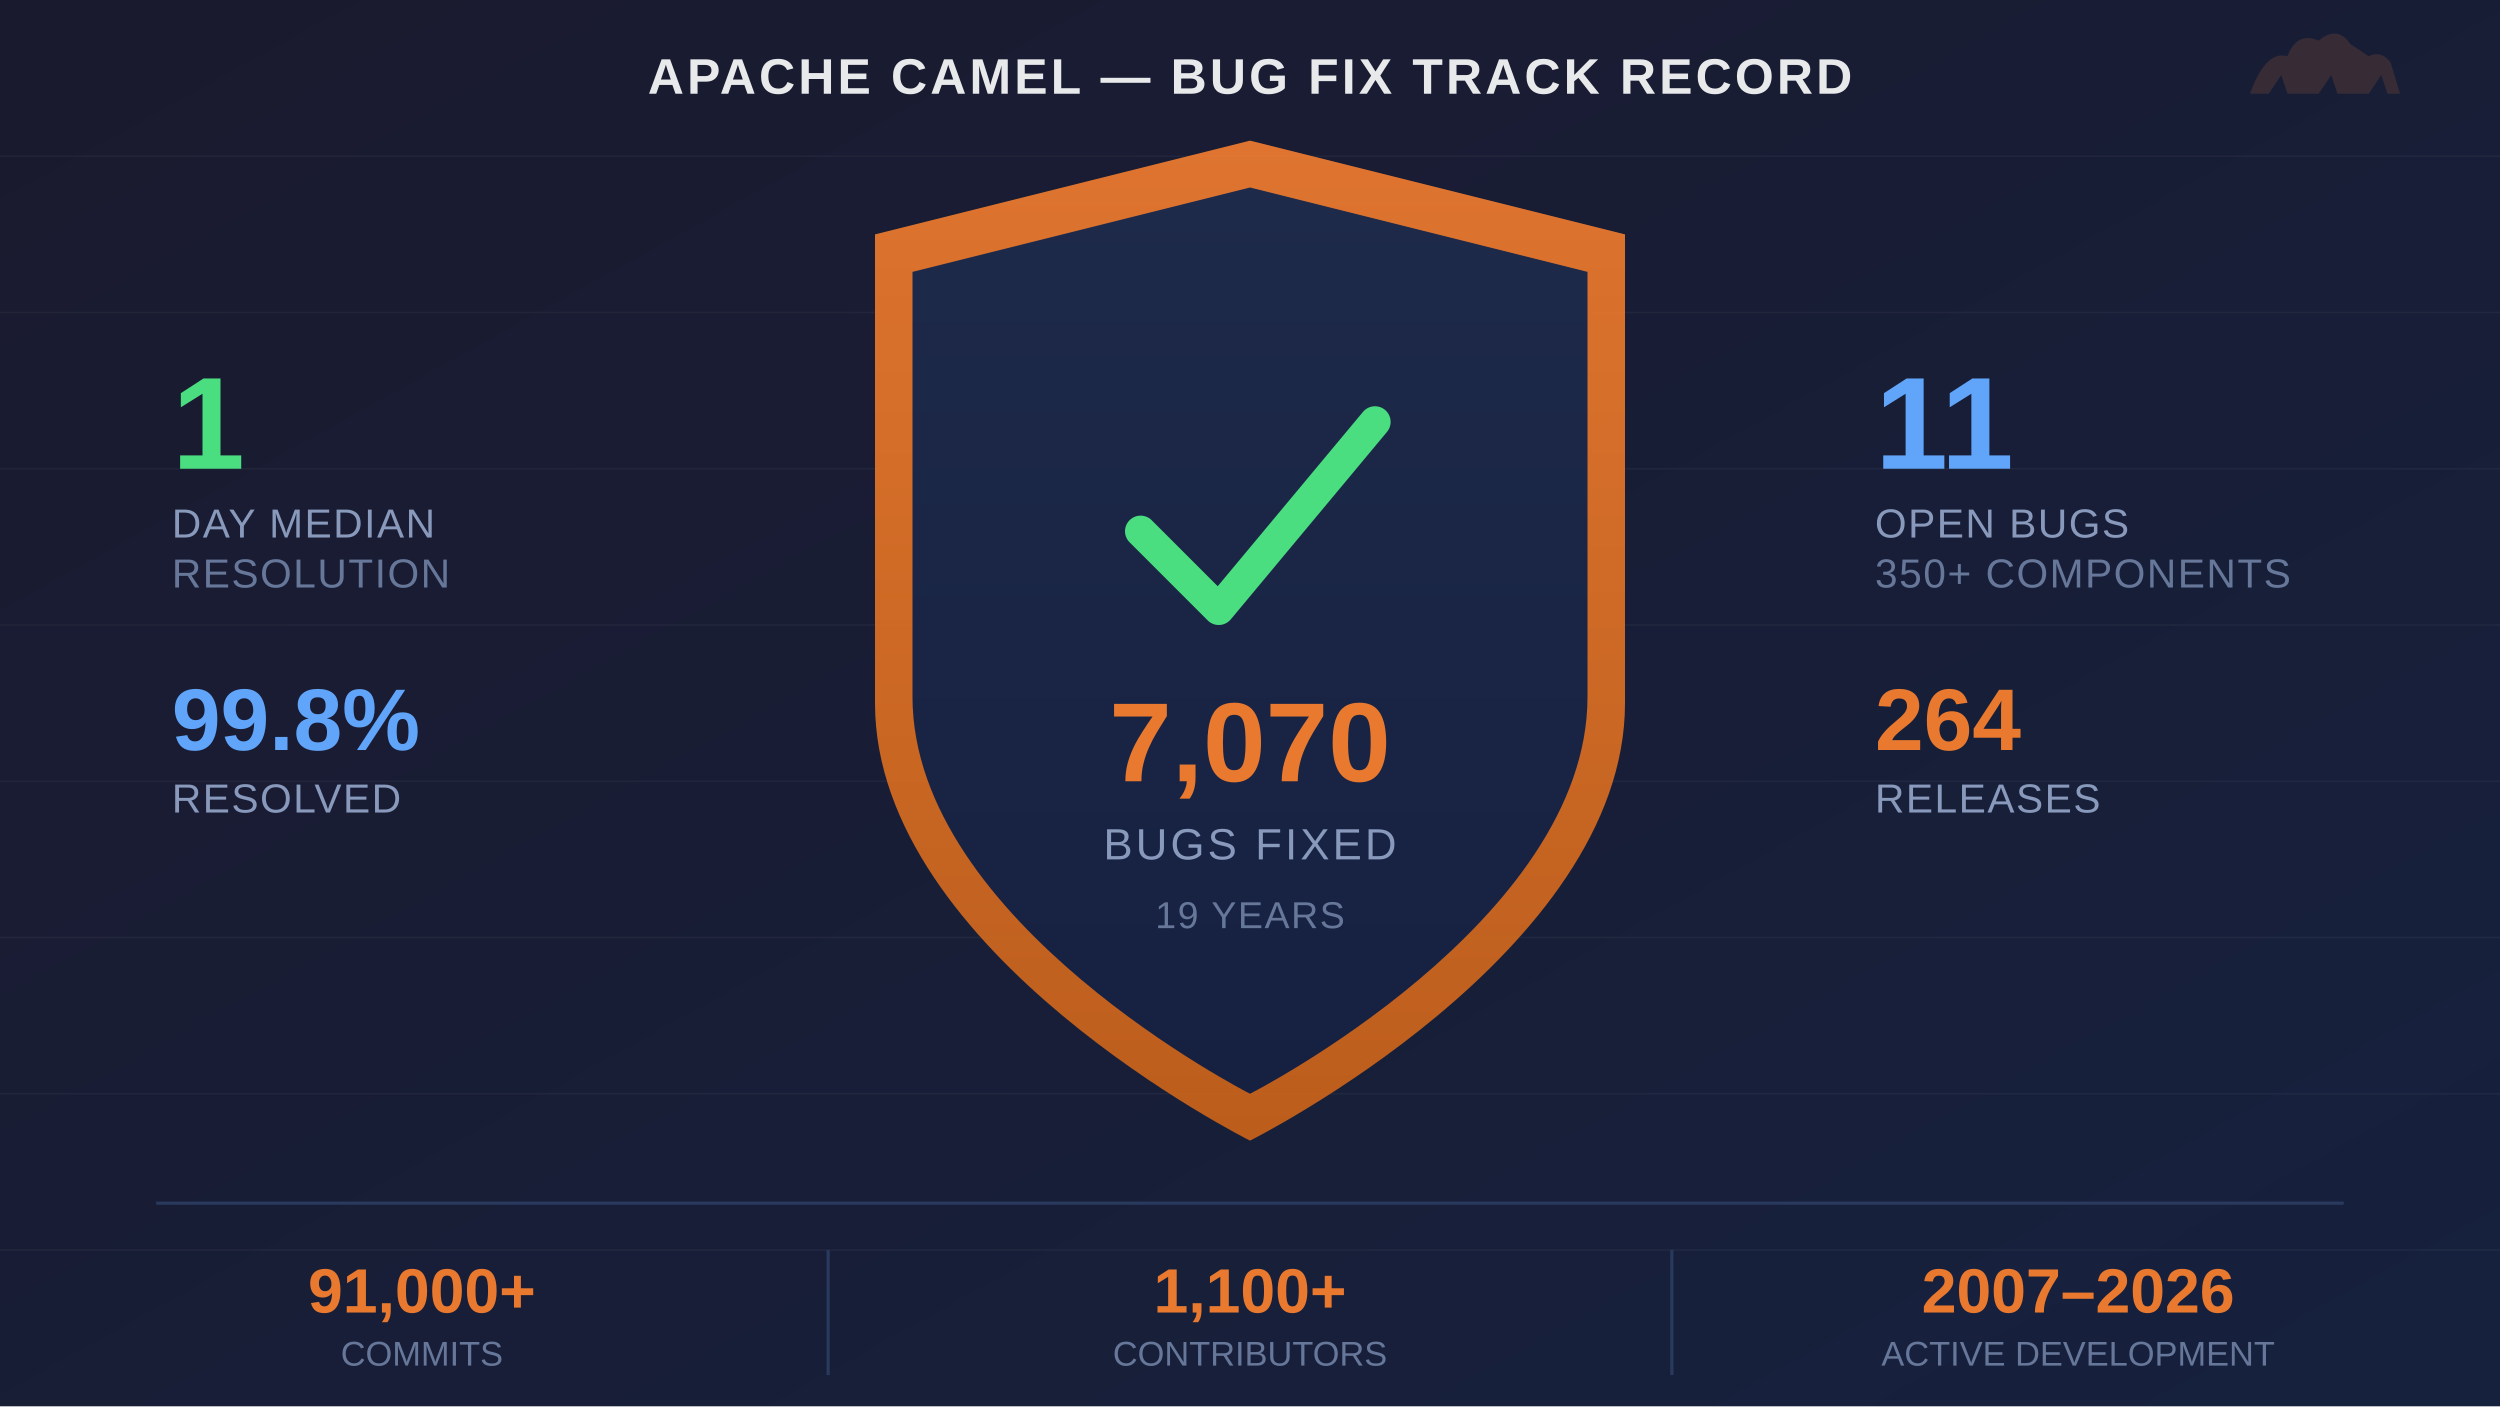
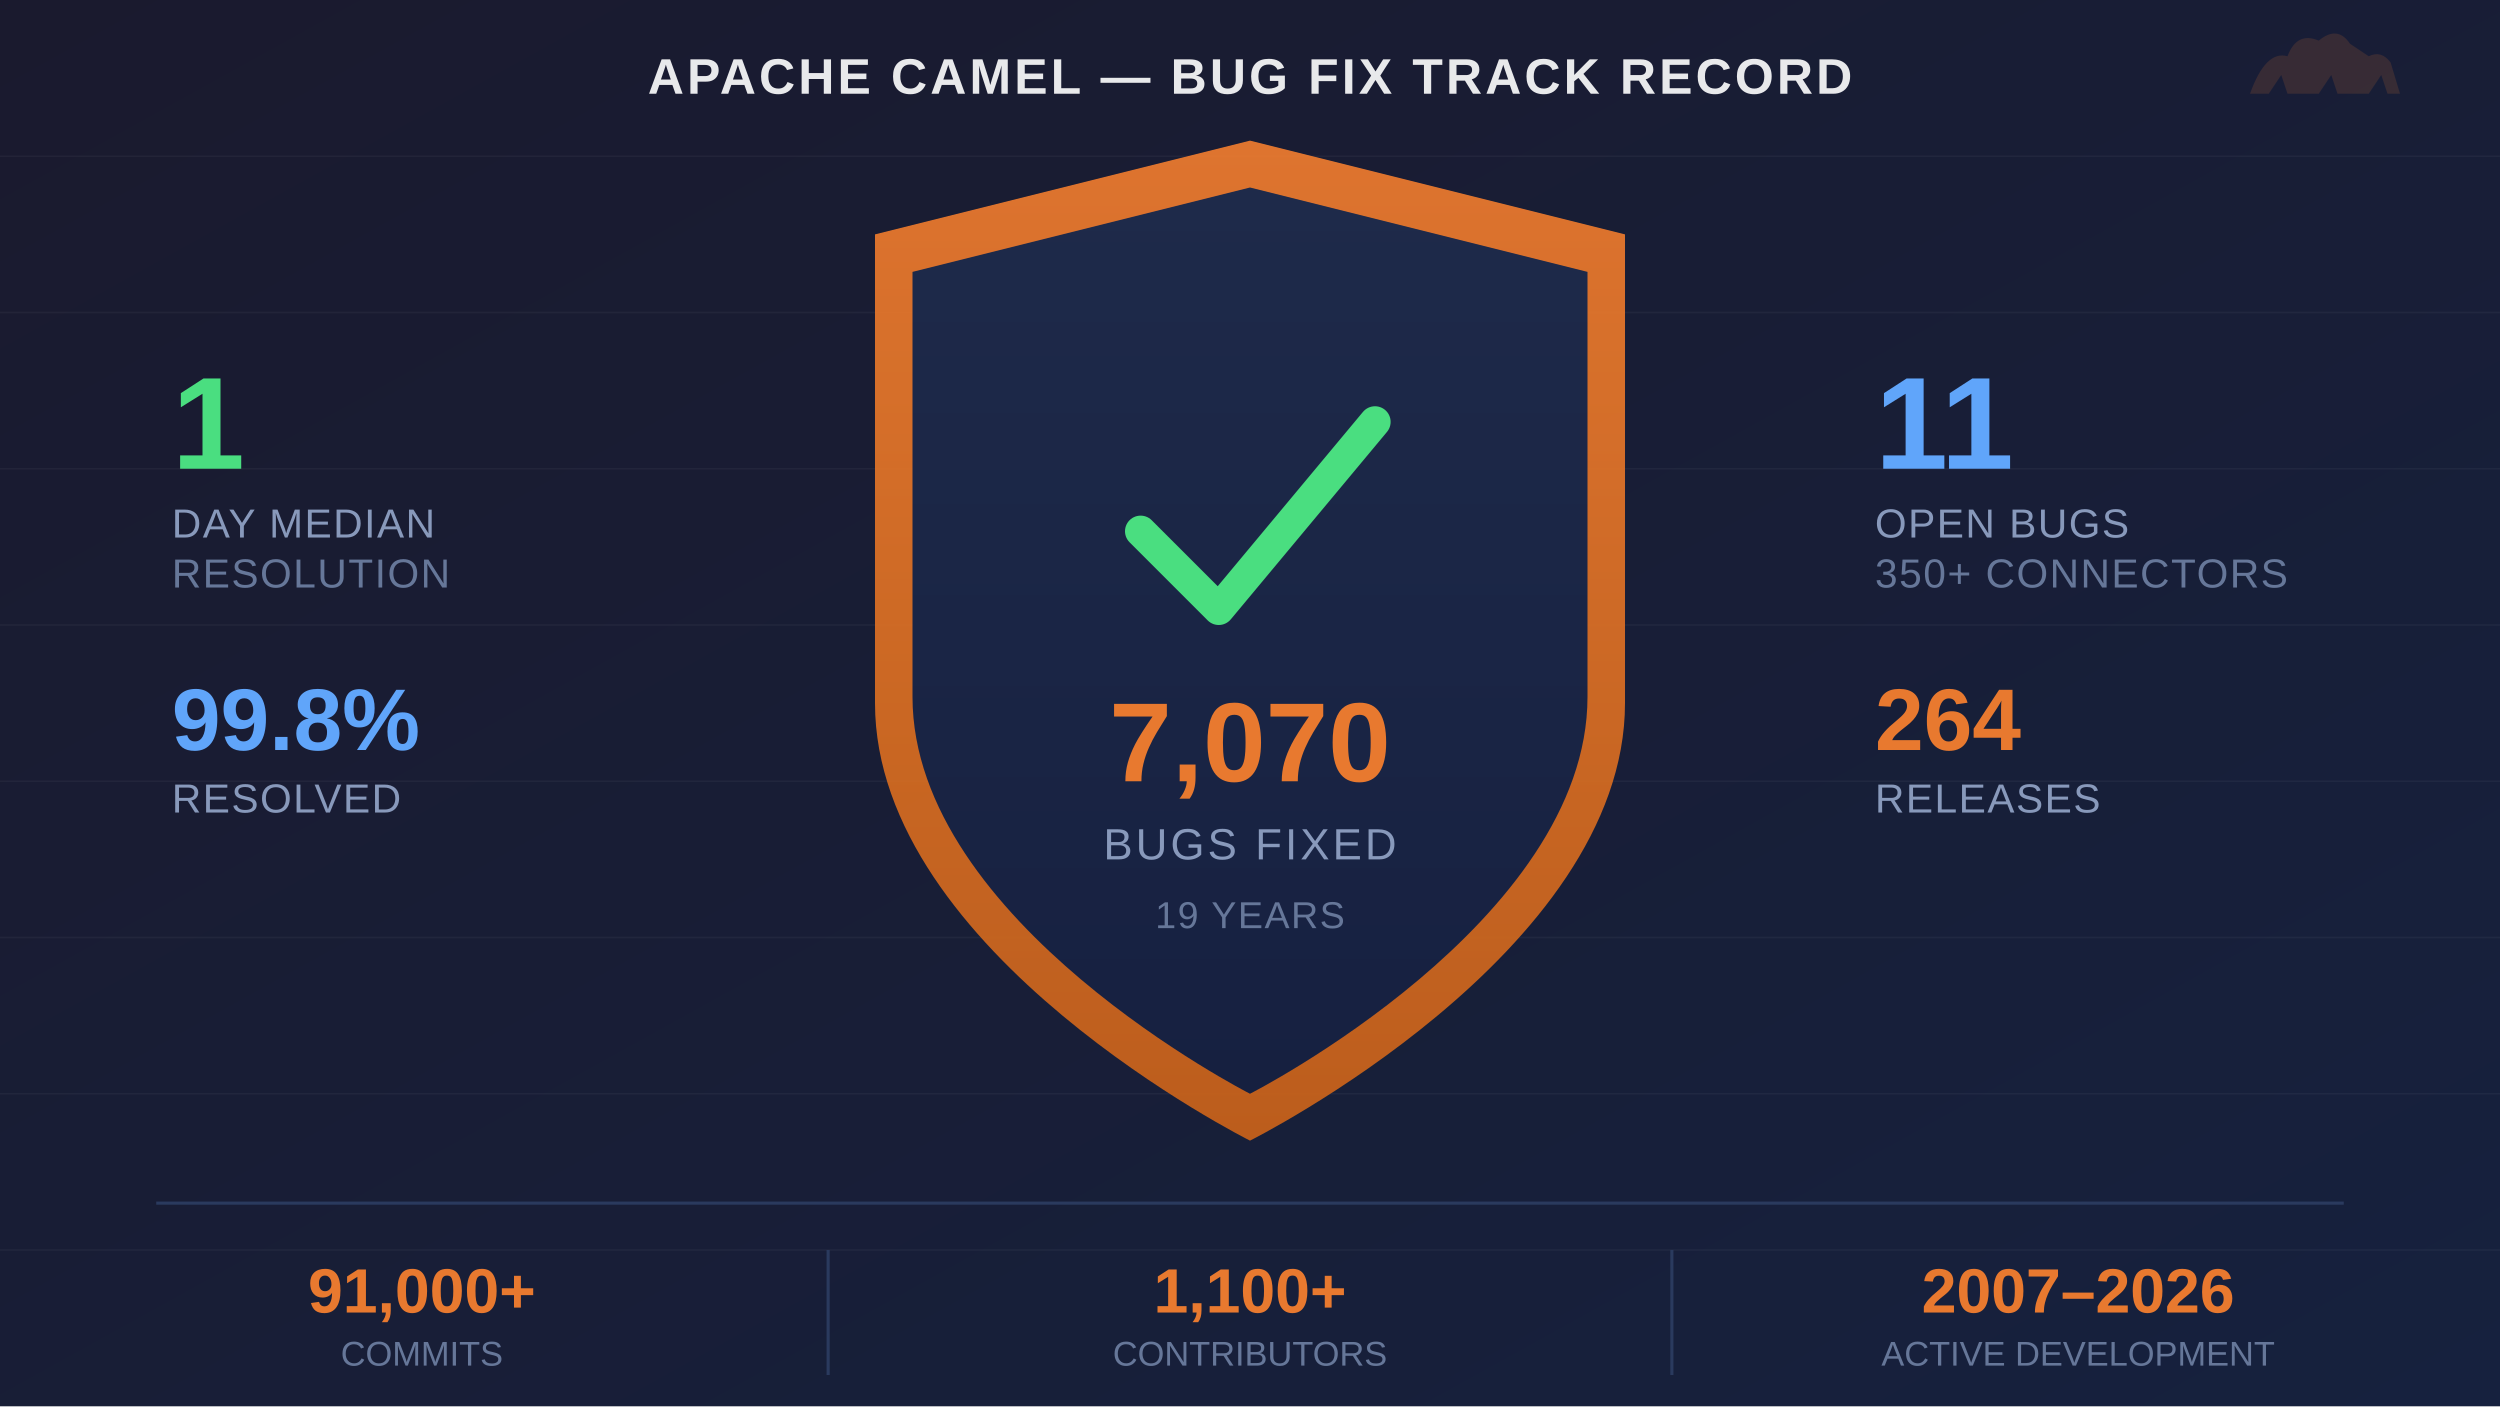
<svg xmlns="http://www.w3.org/2000/svg" viewBox="0 0 800 450" font-family="'Segoe UI', Arial, sans-serif">
  <defs>
    <linearGradient id="bg" x1="0%" y1="0%" x2="100%" y2="100%">
      <stop offset="0%" style="stop-color:#1a1a2e" />
      <stop offset="100%" style="stop-color:#16213e" />
    </linearGradient>
    <linearGradient id="shield" x1="0%" y1="0%" x2="0%" y2="100%">
      <stop offset="0%" style="stop-color:#e8792f" />
      <stop offset="100%" style="stop-color:#c4611a" />
    </linearGradient>
    <linearGradient id="shieldInner" x1="0%" y1="0%" x2="0%" y2="100%">
      <stop offset="0%" style="stop-color:#1e2a4a" />
      <stop offset="100%" style="stop-color:#162040" />
    </linearGradient>
    <filter id="glow">
      <feGaussianBlur stdDeviation="3" result="blur" />
      <feMerge>
        <feMergeNode in="blur" />
        <feMergeNode in="SourceGraphic" />
      </feMerge>
    </filter>
    <filter id="shadow">
      <feDropShadow dx="0" dy="4" stdDeviation="8" flood-color="#000" flood-opacity="0.3" />
    </filter>
  </defs>
  <rect width="800" height="450" fill="url(#bg)" />
  <g opacity="0.04" stroke="#fff" stroke-width="0.5">
    <line x1="0" y1="50" x2="800" y2="50" />
    <line x1="0" y1="100" x2="800" y2="100" />
    <line x1="0" y1="150" x2="800" y2="150" />
    <line x1="0" y1="200" x2="800" y2="200" />
    <line x1="0" y1="250" x2="800" y2="250" />
    <line x1="0" y1="300" x2="800" y2="300" />
    <line x1="0" y1="350" x2="800" y2="350" />
    <line x1="0" y1="400" x2="800" y2="400" />
  </g>
  <g filter="shadow" transform="translate(280, 45)">
    <path d="M120,0 L240,30 L240,180 C240,260 120,320 120,320 C120,320 0,260 0,180 L0,30 Z" fill="url(#shield)" opacity="0.95" />
    <path d="M120,15 L228,42 L228,178 C228,250 120,305 120,305 C120,305 12,250 12,178 L12,42 Z" fill="url(#shieldInner)" />
    <g transform="translate(120, 115)" filter="glow">
      <polyline points="-35,10 -10,35 40,-25" fill="none" stroke="#4ade80" stroke-width="10" stroke-linecap="round" stroke-linejoin="round" />
    </g>
    <text x="120" y="205" text-anchor="middle" fill="#e8792f" font-size="36" font-weight="bold">7,070</text>
    <text x="120" y="230" text-anchor="middle" fill="#8899bb" font-size="14" font-weight="500" letter-spacing="1">BUGS FIXED</text>
    <text x="120" y="252" text-anchor="middle" fill="#667799" font-size="12" letter-spacing="0.5">19 YEARS</text>
  </g>
  <g transform="translate(55, 150)">
    <text x="0" y="0" fill="#4ade80" font-size="42" font-weight="bold">1</text>
    <text x="0" y="22" fill="#8899bb" font-size="13" letter-spacing="0.5">DAY MEDIAN</text>
    <text x="0" y="38" fill="#667799" font-size="13" letter-spacing="0.5">RESOLUTION</text>
  </g>
  <g transform="translate(55, 240)">
    <text x="0" y="0" fill="#60a5fa" font-size="28" font-weight="bold">99.8%</text>
    <text x="0" y="20" fill="#8899bb" font-size="13" letter-spacing="0.5">RESOLVED</text>
  </g>
  <g transform="translate(600, 150)">
    <text x="0" y="0" fill="#60a5fa" font-size="42" font-weight="bold">11</text>
    <text x="0" y="22" fill="#8899bb" font-size="13" letter-spacing="0.5">OPEN BUGS</text>
-     <text x="0" y="38" fill="#667799" font-size="13" letter-spacing="0.5">350+ COMPONENTS</text>
+     <text x="0" y="38" fill="#667799" font-size="13" letter-spacing="0.5">350+ CONNECTORS</text>
  </g>
  <g transform="translate(600, 240)">
    <text x="0" y="0" fill="#e8792f" font-size="28" font-weight="bold">264</text>
    <text x="0" y="20" fill="#8899bb" font-size="13" letter-spacing="0.5">RELEASES</text>
  </g>
  <g transform="translate(0, 385)">
    <line x1="50" y1="0" x2="750" y2="0" stroke="#2a3a5e" stroke-width="1" />
    <text x="135" y="35" text-anchor="middle" fill="#e8792f" font-size="20" font-weight="bold">91,000+</text>
    <text x="135" y="52" text-anchor="middle" fill="#667799" font-size="11">COMMITS</text>
    <line x1="265" y1="15" x2="265" y2="55" stroke="#2a3a5e" stroke-width="1" />
    <text x="400" y="35" text-anchor="middle" fill="#e8792f" font-size="20" font-weight="bold">1,100+</text>
    <text x="400" y="52" text-anchor="middle" fill="#667799" font-size="11">CONTRIBUTORS</text>
    <line x1="535" y1="15" x2="535" y2="55" stroke="#2a3a5e" stroke-width="1" />
    <text x="665" y="35" text-anchor="middle" fill="#e8792f" font-size="20" font-weight="bold">2007–2026</text>
    <text x="665" y="52" text-anchor="middle" fill="#667799" font-size="11">ACTIVE DEVELOPMENT</text>
  </g>
  <text x="400" y="30" text-anchor="middle" fill="#ffffff" font-size="16" font-weight="600" letter-spacing="1" opacity="0.9">APACHE CAMEL — BUG FIX TRACK RECORD</text>
  <g transform="translate(720, 8)" opacity="0.15">
    <path d="M0,22 Q5,8 12,10 Q15,2 22,5 Q28,0 32,6 L38,10 Q42,8 45,12 L48,22 L44,22 L42,16 L38,22 L28,22 L26,16 L22,22 L12,22 L10,16 L6,22 Z" fill="#e8792f" />
  </g>
</svg>
